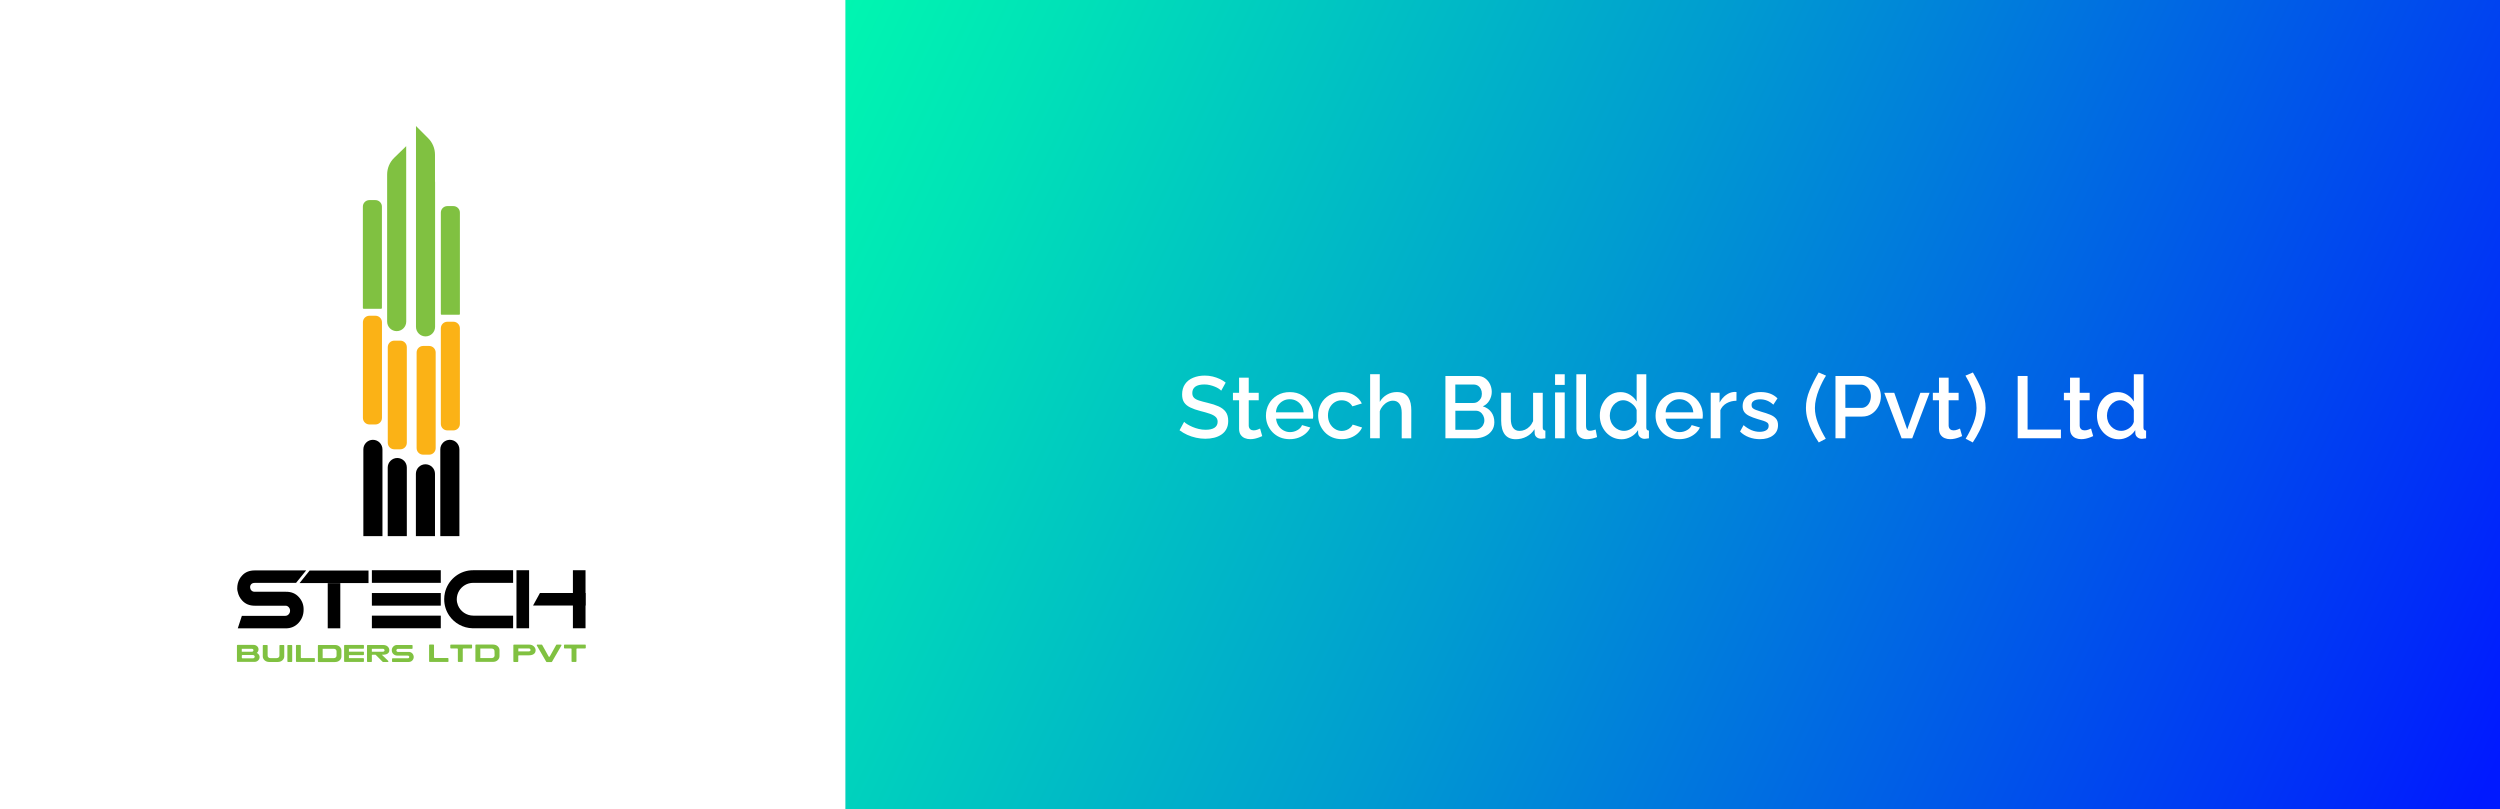
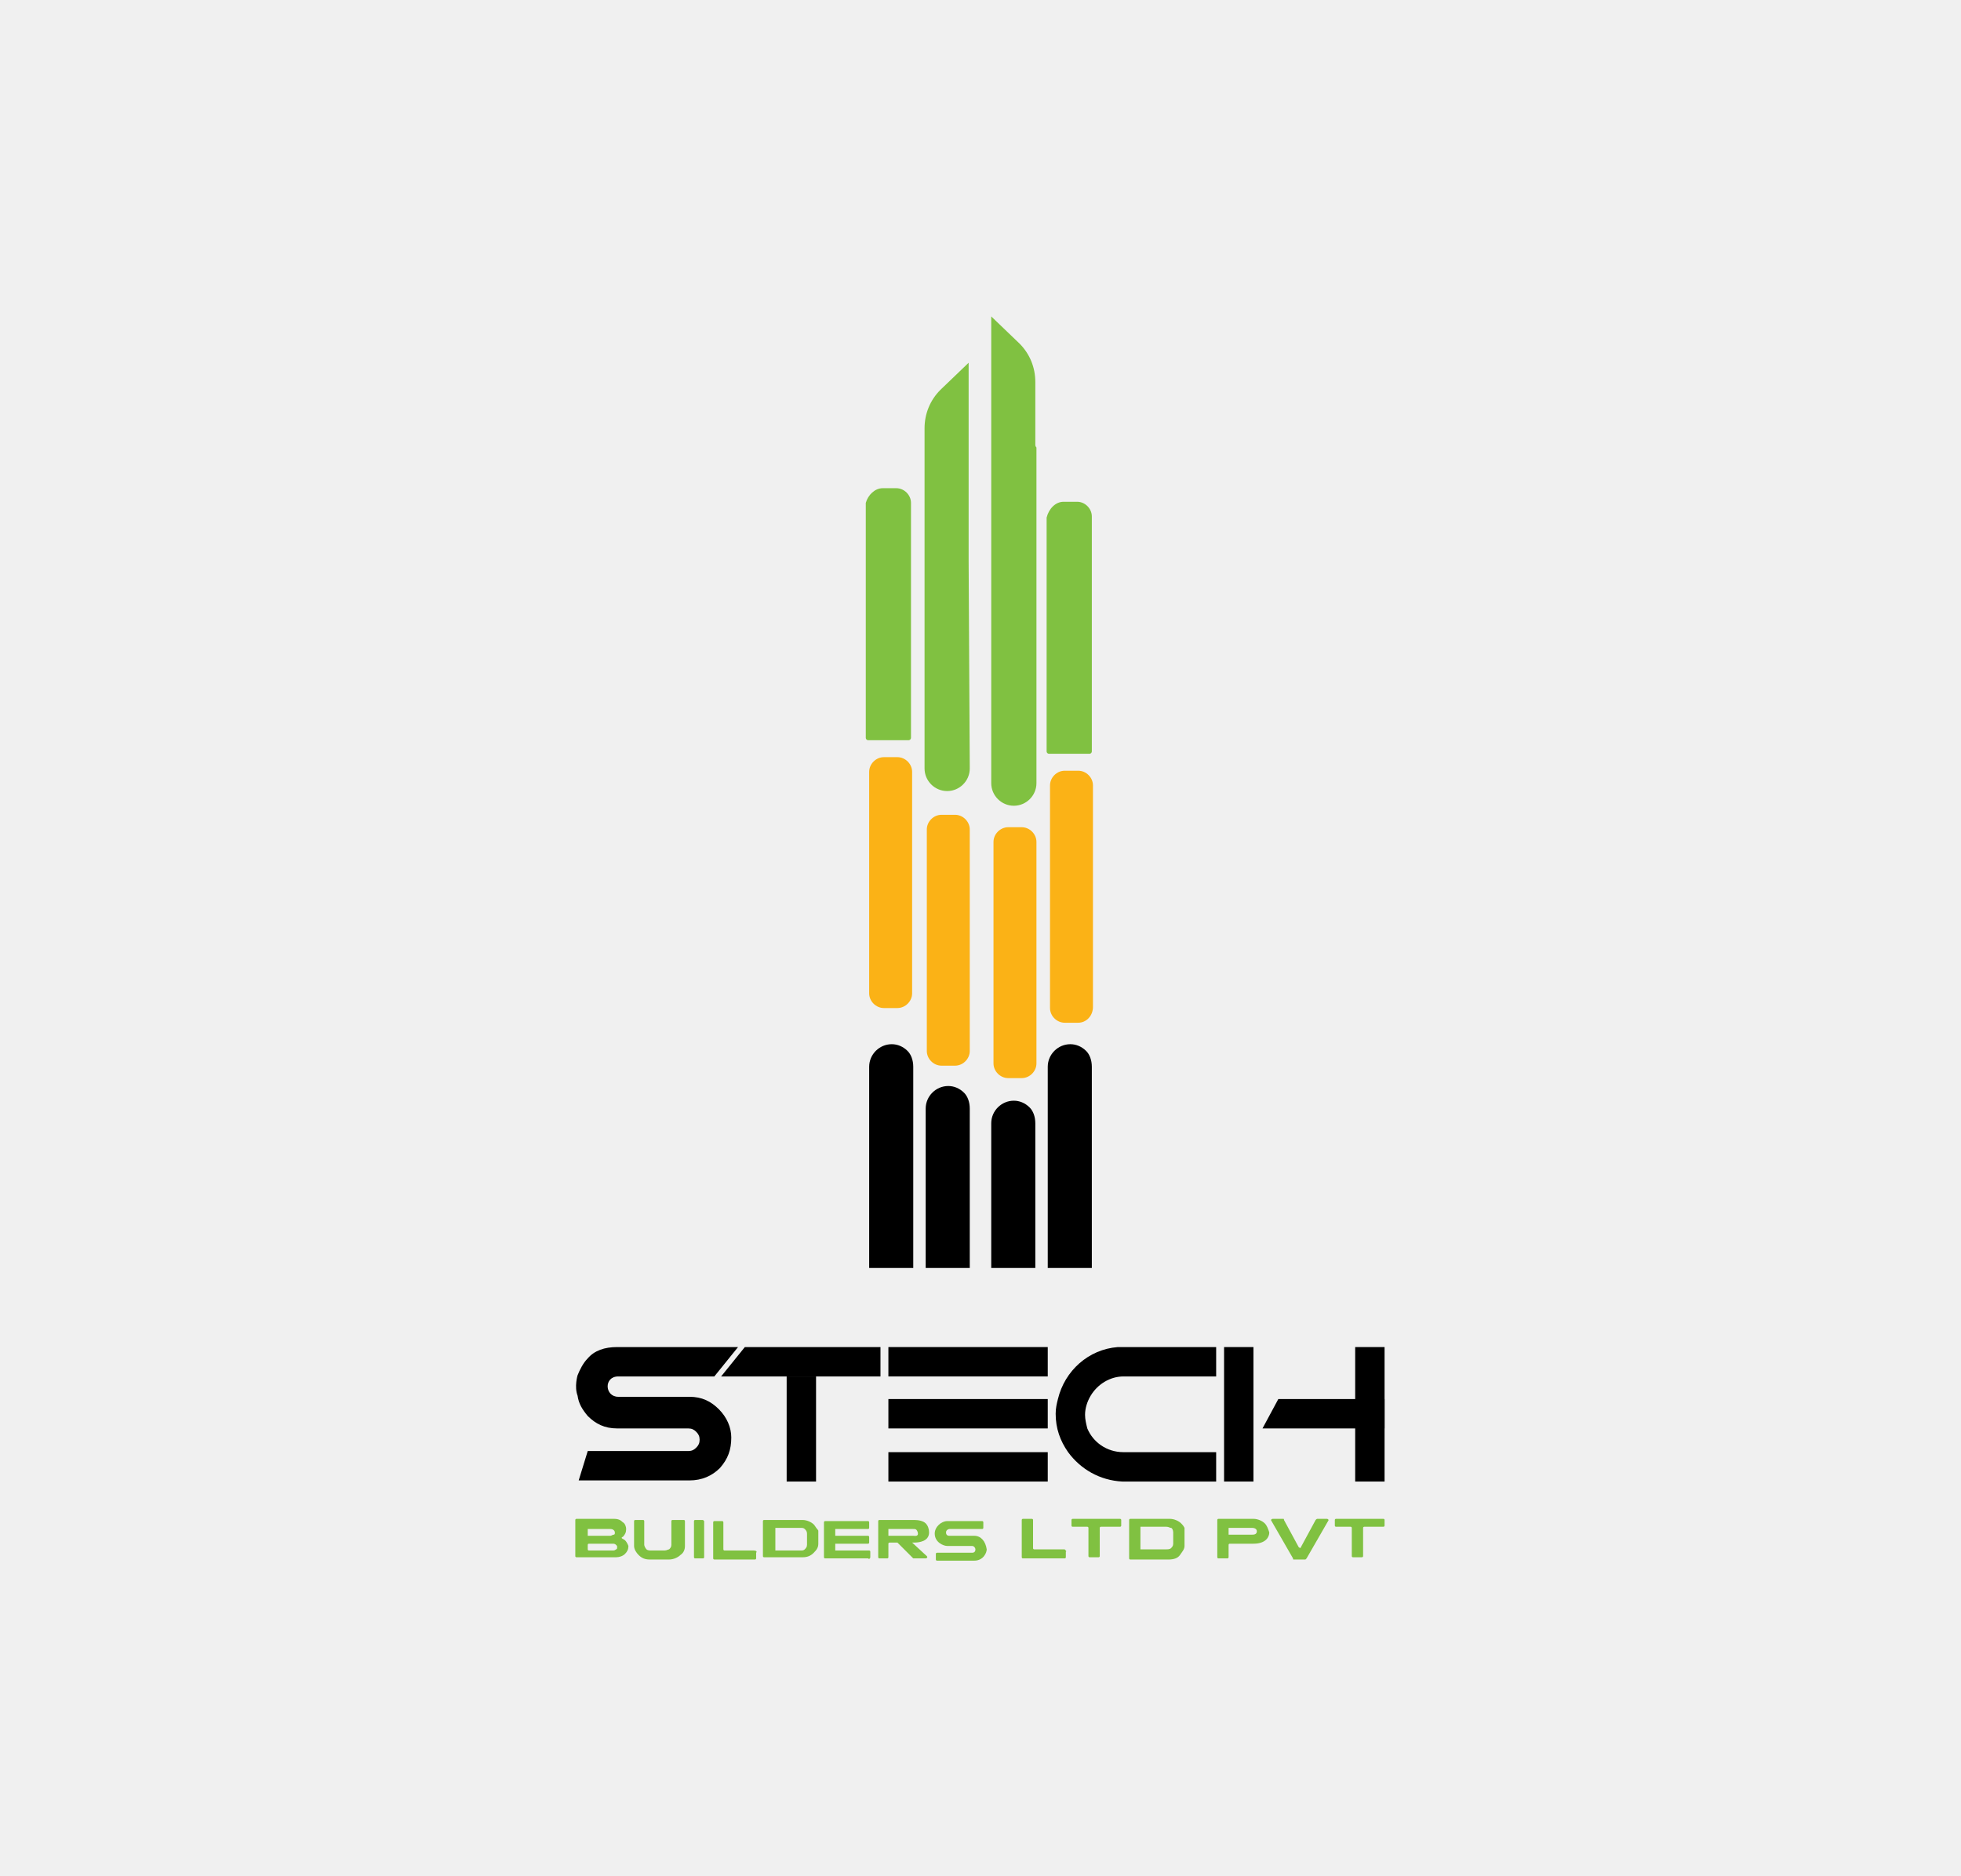
- <svg xmlns="http://www.w3.org/2000/svg" version="1.1" id="Layer_1" x="0px" y="0px" viewBox="0 0 513 166" style="enable-background:new 0 0 513 166;" xml:space="preserve">
+ <svg xmlns="http://www.w3.org/2000/svg" version="1.1" id="Layer_1" x="0px" y="0px" viewBox="0 0 173.5 166" style="enable-background:new 0 0 173.5 166;" xml:space="preserve">
  <style type="text/css">
- 	.st0{fill:#FFFFFF;}
- 	.st1{fill:url(#SVGID_1_);}
- 	.st2{fill-rule:evenodd;clip-rule:evenodd;fill:#FBB216;}
- 	.st3{fill-rule:evenodd;clip-rule:evenodd;}
- 	.st4{fill-rule:evenodd;clip-rule:evenodd;fill:#80C141;}
- 	.st5{fill:#80C141;}
+ 	.st0{fill-rule:evenodd;clip-rule:evenodd;fill:#FBB216;}
+ 	.st1{fill-rule:evenodd;clip-rule:evenodd;}
+ 	.st2{fill-rule:evenodd;clip-rule:evenodd;fill:#80C141;}
+ 	.st3{fill:#80C141;}
</style>
  <g>
-     <rect x="-0.13" y="-0.44" class="st0" width="173.61" height="166.89" />
-     <linearGradient id="SVGID_1_" gradientUnits="userSpaceOnUse" x1="155.578" y1="172.887" x2="510.369" y2="6.787" gradientTransform="matrix(1 0 0 -1 0 168)">
-       <stop offset="0" style="stop-color:#00FFAD" />
-       <stop offset="0.147" style="stop-color:#00E3B7" />
-       <stop offset="0.463" style="stop-color:#009DD0" />
-       <stop offset="0.922" style="stop-color:#002DF8" />
-       <stop offset="1" style="stop-color:#0019FF" />
-     </linearGradient>
-     <rect x="173.48" y="-0.44" class="st1" width="339.65" height="166.89" />
    <g>
-       <g>
-         <path class="st0" d="M250.59,80.17c-0.11-0.13-0.28-0.27-0.51-0.42c-0.23-0.15-0.5-0.29-0.81-0.41     c-0.31-0.13-0.64-0.23-1.01-0.32s-0.74-0.13-1.12-0.13c-0.84,0-1.46,0.16-1.87,0.46c-0.41,0.31-0.61,0.74-0.61,1.29     c0,0.41,0.11,0.73,0.34,0.97c0.23,0.24,0.58,0.43,1.05,0.58s1.06,0.31,1.75,0.47c0.88,0.2,1.63,0.45,2.26,0.73     c0.63,0.29,1.12,0.66,1.46,1.13s0.51,1.09,0.51,1.86c0,0.63-0.12,1.18-0.37,1.65c-0.25,0.47-0.58,0.84-1.02,1.14     c-0.43,0.29-0.93,0.51-1.49,0.65s-1.17,0.21-1.82,0.21c-0.64,0-1.27-0.07-1.9-0.21s-1.23-0.33-1.8-0.59s-1.1-0.57-1.59-0.94     l0.94-1.73c0.14,0.16,0.37,0.33,0.67,0.51c0.3,0.19,0.65,0.36,1.04,0.53s0.82,0.31,1.28,0.42s0.93,0.17,1.41,0.17     c0.8,0,1.42-0.14,1.84-0.42s0.64-0.69,0.64-1.22c0-0.42-0.14-0.76-0.42-1.01c-0.28-0.26-0.68-0.47-1.21-0.65     c-0.52-0.18-1.15-0.36-1.88-0.54c-0.84-0.21-1.54-0.46-2.11-0.74c-0.56-0.27-0.98-0.62-1.26-1.04s-0.41-0.96-0.41-1.63     c0-0.84,0.2-1.54,0.6-2.12c0.4-0.58,0.96-1.02,1.67-1.31s1.49-0.44,2.36-0.44c0.58,0,1.12,0.06,1.65,0.19     c0.52,0.13,1.01,0.3,1.46,0.51s0.85,0.46,1.2,0.74L250.59,80.17z" />
-         <path class="st0" d="M259.01,89.49c-0.16,0.07-0.37,0.16-0.63,0.26c-0.26,0.1-0.55,0.19-0.86,0.26s-0.64,0.11-0.97,0.11     c-0.41,0-0.79-0.08-1.13-0.22c-0.35-0.15-0.63-0.38-0.84-0.69s-0.32-0.71-0.32-1.2v-5.88H253V80.6h1.26v-3.1h1.98v3.1h2.05v1.53     h-2.05v5.23c0.02,0.32,0.13,0.56,0.31,0.72c0.19,0.16,0.42,0.23,0.69,0.23c0.28,0,0.54-0.05,0.8-0.15     c0.26-0.1,0.43-0.18,0.53-0.22L259.01,89.49z" />
-         <path class="st0" d="M264.65,90.12c-0.74,0-1.41-0.13-2-0.38s-1.1-0.61-1.53-1.05c-0.43-0.45-0.76-0.96-1-1.54     c-0.23-0.58-0.35-1.19-0.35-1.83c0-0.89,0.2-1.7,0.61-2.44s0.98-1.32,1.72-1.76s1.59-0.66,2.55-0.66c1,0,1.85,0.22,2.56,0.67     s1.27,1.03,1.67,1.76c0.4,0.72,0.59,1.5,0.59,2.33c0,0.14-0.01,0.28-0.02,0.4s-0.02,0.22-0.04,0.29h-7.56     c0.06,0.56,0.22,1.04,0.49,1.45c0.26,0.41,0.61,0.73,1.03,0.96c0.42,0.23,0.86,0.35,1.33,0.35c0.54,0,1.05-0.13,1.52-0.4     c0.47-0.26,0.79-0.61,0.96-1.04l1.69,0.49c-0.2,0.46-0.52,0.87-0.94,1.23c-0.42,0.37-0.91,0.65-1.47,0.86     C265.92,90.01,265.31,90.12,264.65,90.12z M261.82,84.61h5.69c-0.05-0.54-0.2-1.01-0.46-1.41c-0.26-0.4-0.6-0.71-1.02-0.94     s-0.88-0.34-1.37-0.34c-0.5,0-0.96,0.11-1.38,0.34s-0.75,0.54-1.02,0.94C262.01,83.6,261.86,84.07,261.82,84.61z" />
-         <path class="st0" d="M275.36,90.12c-0.73,0-1.4-0.13-1.99-0.38s-1.11-0.61-1.54-1.07s-0.76-0.98-1-1.56     c-0.23-0.58-0.35-1.19-0.35-1.84c0-0.88,0.2-1.68,0.59-2.42c0.4-0.73,0.96-1.31,1.7-1.75c0.74-0.43,1.6-0.65,2.58-0.65     c0.96,0,1.8,0.21,2.51,0.64s1.25,0.99,1.59,1.7l-1.94,0.59c-0.22-0.38-0.52-0.69-0.9-0.91s-0.82-0.33-1.3-0.33     c-0.53,0-1,0.13-1.43,0.4s-0.76,0.63-1.01,1.1s-0.37,1.01-0.37,1.62c0,0.6,0.13,1.14,0.38,1.62c0.25,0.47,0.59,0.85,1.03,1.13     c0.43,0.28,0.91,0.42,1.42,0.42c0.32,0,0.64-0.06,0.94-0.17s0.57-0.27,0.8-0.48c0.23-0.2,0.4-0.42,0.5-0.65l1.93,0.59     c-0.2,0.46-0.5,0.86-0.9,1.22s-0.87,0.65-1.42,0.86C276.62,90.01,276.02,90.12,275.36,90.12z" />
-         <path class="st0" d="M289.59,89.94h-1.96v-5.21c0-0.84-0.16-1.47-0.48-1.89c-0.32-0.42-0.76-0.62-1.32-0.62     c-0.36,0-0.72,0.09-1.09,0.28c-0.37,0.19-0.69,0.45-0.97,0.77c-0.28,0.33-0.5,0.7-0.64,1.12v5.54h-1.98V76.79h1.98v5.67     c0.36-0.63,0.85-1.12,1.48-1.48c0.62-0.36,1.3-0.53,2.02-0.53c0.6,0,1.09,0.1,1.47,0.3s0.68,0.48,0.9,0.83     c0.22,0.35,0.38,0.75,0.47,1.2c0.09,0.45,0.13,0.94,0.13,1.46L289.59,89.94L289.59,89.94z" />
-         <path class="st0" d="M306.64,86.64c0,0.68-0.18,1.27-0.54,1.76s-0.83,0.87-1.42,1.13c-0.59,0.26-1.25,0.4-1.98,0.4h-6.1V77.15     h6.59c0.6,0,1.12,0.16,1.56,0.48s0.77,0.73,1.01,1.22c0.23,0.5,0.35,1.02,0.35,1.56c0,0.61-0.16,1.19-0.48,1.75     s-0.77,0.96-1.36,1.22c0.73,0.22,1.31,0.61,1.74,1.19C306.43,85.14,306.64,85.83,306.64,86.64z M298.63,78.89v3.8h3.69     c0.34,0,0.64-0.08,0.9-0.25s0.47-0.39,0.63-0.67c0.16-0.28,0.23-0.6,0.23-0.96c0-0.37-0.07-0.7-0.21-0.98     c-0.14-0.28-0.33-0.51-0.58-0.67s-0.54-0.25-0.86-0.25h-3.8V78.89z M304.59,86.26c0-0.36-0.08-0.69-0.23-0.99     c-0.16-0.3-0.36-0.54-0.62-0.72s-0.56-0.27-0.91-0.27h-4.19v3.92h4.07c0.36,0,0.68-0.09,0.96-0.28s0.51-0.42,0.67-0.71     S304.59,86.62,304.59,86.26z" />
-         <path class="st0" d="M308.04,86.31v-5.72h1.98v5.32c0,0.83,0.15,1.46,0.46,1.88s0.75,0.63,1.34,0.63c0.37,0,0.74-0.08,1.09-0.23     c0.35-0.15,0.68-0.38,0.97-0.68s0.53-0.67,0.71-1.09V80.6h1.98v7.12c0,0.21,0.04,0.37,0.13,0.47s0.22,0.16,0.41,0.17v1.58     c-0.2,0.04-0.38,0.06-0.51,0.06c-0.14,0.01-0.25,0.01-0.35,0.03c-0.37-0.01-0.68-0.11-0.92-0.3s-0.38-0.44-0.41-0.75l-0.04-0.91     c-0.41,0.66-0.95,1.16-1.63,1.52c-0.68,0.36-1.42,0.54-2.22,0.54c-0.98,0-1.73-0.32-2.23-0.96     C308.3,88.51,308.04,87.57,308.04,86.31z" />
-         <path class="st0" d="M319.1,78.98V76.8h1.98v2.18H319.1z M319.1,89.94v-9.41h1.98v9.41H319.1z" />
-         <path class="st0" d="M323.47,76.8h1.98v10.47c0,0.47,0.07,0.77,0.22,0.91c0.14,0.14,0.32,0.21,0.54,0.21     c0.23,0,0.45-0.03,0.67-0.09s0.41-0.11,0.55-0.16l0.29,1.55c-0.29,0.12-0.63,0.22-1.03,0.31c-0.4,0.08-0.75,0.13-1.06,0.13     c-0.68,0-1.21-0.19-1.59-0.57s-0.57-0.91-0.57-1.58L323.47,76.8L323.47,76.8z" />
-         <path class="st0" d="M328.28,85.29c0-0.89,0.18-1.7,0.55-2.43s0.87-1.31,1.5-1.75c0.64-0.43,1.37-0.65,2.2-0.65     c0.73,0,1.39,0.19,1.97,0.56c0.58,0.37,1.03,0.83,1.34,1.37V76.8h1.98v10.91c0,0.22,0.04,0.38,0.13,0.48     c0.08,0.1,0.22,0.16,0.41,0.17v1.58c-0.36,0.06-0.65,0.1-0.86,0.11c-0.37,0-0.68-0.11-0.94-0.33s-0.39-0.48-0.41-0.78l-0.02-0.68     c-0.37,0.59-0.86,1.05-1.47,1.38s-1.24,0.5-1.9,0.5c-0.65,0-1.25-0.13-1.79-0.38s-1.02-0.61-1.42-1.05     c-0.4-0.45-0.71-0.96-0.94-1.53C328.39,86.57,328.28,85.95,328.28,85.29z M335.84,86.57v-2.43c-0.13-0.38-0.35-0.72-0.64-1.01     s-0.62-0.54-0.99-0.72s-0.74-0.28-1.11-0.28c-0.41,0-0.78,0.09-1.12,0.27s-0.64,0.41-0.88,0.7s-0.44,0.63-0.57,1.01     s-0.2,0.78-0.2,1.2s0.07,0.81,0.22,1.19c0.14,0.38,0.35,0.71,0.62,1s0.58,0.51,0.94,0.67c0.35,0.16,0.74,0.24,1.16,0.24     c0.26,0,0.53-0.04,0.8-0.13c0.27-0.09,0.53-0.22,0.77-0.38c0.24-0.17,0.45-0.36,0.63-0.59     C335.64,87.08,335.76,86.83,335.84,86.57z" />
-         <path class="st0" d="M344.6,90.12c-0.74,0-1.41-0.13-2-0.38s-1.1-0.61-1.53-1.05c-0.43-0.45-0.76-0.96-1-1.54     c-0.23-0.58-0.35-1.19-0.35-1.83c0-0.89,0.2-1.7,0.61-2.44s0.98-1.32,1.72-1.76s1.59-0.66,2.55-0.66c1,0,1.85,0.22,2.56,0.67     s1.27,1.03,1.67,1.76c0.4,0.72,0.59,1.5,0.59,2.33c0,0.14-0.01,0.28-0.02,0.4s-0.02,0.22-0.04,0.29h-7.56     c0.06,0.56,0.22,1.04,0.49,1.45c0.26,0.41,0.61,0.73,1.03,0.96c0.42,0.23,0.86,0.35,1.33,0.35c0.54,0,1.05-0.13,1.52-0.4     c0.47-0.26,0.79-0.61,0.96-1.04l1.69,0.49c-0.2,0.46-0.52,0.87-0.94,1.23c-0.42,0.37-0.91,0.65-1.47,0.86     C345.87,90.01,345.26,90.12,344.6,90.12z M341.78,84.61h5.69c-0.05-0.54-0.2-1.01-0.46-1.41c-0.26-0.4-0.6-0.71-1.02-0.94     s-0.88-0.34-1.37-0.34c-0.5,0-0.96,0.11-1.38,0.34s-0.75,0.54-1.02,0.94C341.96,83.6,341.81,84.07,341.78,84.61z" />
-         <path class="st0" d="M356.32,82.23c-0.76,0.01-1.43,0.19-2.03,0.52c-0.59,0.34-1.02,0.81-1.27,1.42v5.76h-1.98v-9.34h1.82v2.02     c0.34-0.64,0.77-1.15,1.3-1.54c0.53-0.39,1.08-0.6,1.66-0.64c0.13,0,0.24,0,0.32,0s0.14,0.01,0.19,0.02L356.32,82.23     L356.32,82.23z" />
-         <path class="st0" d="M361.13,90.12c-0.79,0-1.54-0.13-2.25-0.4s-1.31-0.65-1.82-1.17l0.72-1.31c0.55,0.47,1.1,0.81,1.65,1.04     c0.55,0.22,1.09,0.33,1.63,0.33c0.56,0,1.02-0.1,1.36-0.31c0.34-0.21,0.51-0.51,0.51-0.91c0-0.3-0.09-0.52-0.28-0.66     c-0.19-0.14-0.45-0.27-0.79-0.38c-0.34-0.11-0.75-0.23-1.21-0.36c-0.66-0.2-1.22-0.41-1.68-0.63c-0.46-0.22-0.81-0.49-1.04-0.81     s-0.34-0.73-0.34-1.23c0-0.59,0.16-1.11,0.47-1.53c0.31-0.43,0.75-0.76,1.3-0.99c0.56-0.23,1.2-0.35,1.94-0.35     c0.68,0,1.32,0.1,1.9,0.31s1.1,0.54,1.54,0.98l-0.85,1.3c-0.41-0.37-0.83-0.65-1.28-0.83c-0.44-0.18-0.92-0.27-1.42-0.27     c-0.28,0-0.55,0.03-0.82,0.1c-0.27,0.06-0.5,0.18-0.68,0.36c-0.18,0.17-0.27,0.41-0.27,0.72c0,0.26,0.07,0.47,0.22,0.61     s0.37,0.28,0.66,0.38c0.29,0.11,0.64,0.23,1.06,0.36c0.73,0.2,1.36,0.41,1.87,0.62c0.52,0.21,0.92,0.48,1.2,0.81     s0.42,0.77,0.42,1.34c0,0.89-0.34,1.59-1.02,2.1C363.16,89.86,362.25,90.12,361.13,90.12z" />
-         <path class="st0" d="M370.58,83.69c0-1.21,0.25-2.41,0.76-3.61s1.12-2.41,1.85-3.65l1.51,0.65c-0.22,0.32-0.45,0.74-0.71,1.24     s-0.51,1.06-0.76,1.67s-0.44,1.24-0.59,1.88s-0.22,1.26-0.22,1.86c0,0.97,0.2,1.99,0.61,3.05s0.95,2.14,1.62,3.25l-1.44,0.76     c-0.52-0.76-0.97-1.53-1.36-2.32s-0.7-1.59-0.93-2.39S370.58,84.49,370.58,83.69z" />
-         <path class="st0" d="M376.64,89.94V77.15H382c0.58,0,1.1,0.12,1.58,0.36c0.48,0.24,0.9,0.56,1.26,0.95     c0.36,0.4,0.64,0.84,0.83,1.34s0.29,1,0.29,1.5c0,0.71-0.16,1.38-0.48,2.02s-0.76,1.16-1.34,1.56s-1.25,0.6-2.03,0.6h-3.44v4.45     H376.64z M378.67,83.7h3.31c0.37,0,0.7-0.11,0.99-0.32s0.52-0.5,0.68-0.86c0.17-0.37,0.25-0.78,0.25-1.23     c0-0.47-0.1-0.88-0.29-1.23s-0.44-0.63-0.75-0.83s-0.63-0.3-0.98-0.3h-3.22L378.67,83.7L378.67,83.7z" />
-         <path class="st0" d="M390.21,89.94l-3.56-9.34h2.05l2.66,7.52l2.7-7.52h1.89l-3.56,9.34H390.21z" />
-         <path class="st0" d="M402.63,89.49c-0.16,0.07-0.37,0.16-0.63,0.26c-0.26,0.1-0.55,0.19-0.86,0.26     c-0.31,0.07-0.64,0.11-0.97,0.11c-0.41,0-0.79-0.08-1.13-0.22c-0.35-0.15-0.63-0.38-0.84-0.69s-0.32-0.71-0.32-1.2v-5.88h-1.26     V80.6h1.26v-3.1h1.98v3.1h2.05v1.53h-2.05v5.23c0.02,0.32,0.13,0.56,0.31,0.72c0.19,0.16,0.42,0.23,0.69,0.23     c0.28,0,0.54-0.05,0.8-0.15c0.26-0.1,0.43-0.18,0.53-0.22L402.63,89.49z" />
-         <path class="st0" d="M407.44,83.69c0,0.79-0.11,1.59-0.34,2.39s-0.54,1.6-0.94,2.39c-0.4,0.79-0.85,1.57-1.35,2.32l-1.46-0.76     c0.67-1.1,1.21-2.19,1.62-3.25s0.61-2.08,0.61-3.05c0-0.6-0.08-1.22-0.23-1.86s-0.35-1.27-0.59-1.88     c-0.25-0.61-0.5-1.17-0.76-1.67s-0.49-0.92-0.69-1.24l1.53-0.65c0.72,1.24,1.33,2.45,1.84,3.65S407.44,82.48,407.44,83.69z" />
-         <path class="st0" d="M414.03,89.94V77.15h2.03v11h6.84v1.78H414.03z" />
-         <path class="st0" d="M429.52,89.49c-0.16,0.07-0.37,0.16-0.63,0.26c-0.26,0.1-0.55,0.19-0.86,0.26     c-0.31,0.07-0.64,0.11-0.97,0.11c-0.41,0-0.79-0.08-1.13-0.22c-0.35-0.15-0.63-0.38-0.84-0.69s-0.32-0.71-0.32-1.2v-5.88h-1.26     V80.6h1.26v-3.1h1.98v3.1h2.05v1.53h-2.05v5.23c0.02,0.32,0.13,0.56,0.31,0.72c0.19,0.16,0.42,0.23,0.69,0.23     c0.28,0,0.54-0.05,0.8-0.15c0.26-0.1,0.43-0.18,0.53-0.22L429.52,89.49z" />
-         <path class="st0" d="M430.3,85.29c0-0.89,0.18-1.7,0.55-2.43s0.87-1.31,1.5-1.75c0.64-0.43,1.37-0.65,2.2-0.65     c0.73,0,1.39,0.19,1.97,0.56s1.03,0.83,1.34,1.37V76.8h1.98v10.91c0,0.22,0.04,0.38,0.13,0.48c0.08,0.1,0.22,0.16,0.41,0.17v1.58     c-0.36,0.06-0.65,0.1-0.86,0.11c-0.37,0-0.68-0.11-0.94-0.33s-0.39-0.48-0.41-0.78l-0.02-0.68c-0.37,0.59-0.86,1.05-1.47,1.38     s-1.24,0.5-1.9,0.5c-0.65,0-1.25-0.13-1.79-0.38s-1.02-0.61-1.42-1.05c-0.4-0.45-0.71-0.96-0.94-1.53     C430.41,86.57,430.3,85.95,430.3,85.29z M437.86,86.57v-2.43c-0.13-0.38-0.35-0.72-0.64-1.01s-0.62-0.54-0.99-0.72     s-0.74-0.28-1.11-0.28c-0.41,0-0.78,0.09-1.12,0.27s-0.64,0.41-0.88,0.7s-0.44,0.63-0.57,1.01s-0.2,0.78-0.2,1.2     s0.07,0.81,0.22,1.19c0.14,0.38,0.35,0.71,0.62,1s0.58,0.51,0.94,0.67c0.35,0.16,0.74,0.24,1.16,0.24c0.26,0,0.53-0.04,0.8-0.13     s0.53-0.22,0.77-0.38c0.24-0.17,0.45-0.36,0.63-0.59C437.66,87.08,437.79,86.83,437.86,86.57z" />
-       </g>
+       <path class="st0" d="M95.4,90.5h-1.2c-0.7,0-1.3-0.6-1.3-1.3V69.5c0-0.7,0.6-1.3,1.3-1.3h1.2c0.7,0,1.3,0.6,1.3,1.3v19.6    C96.7,89.9,96.1,90.5,95.4,90.5z" />
+       <path class="st0" d="M90.4,95.4h-1.2c-0.7,0-1.3-0.6-1.3-1.3V74.5c0-0.7,0.6-1.3,1.3-1.3h1.2c0.7,0,1.3,0.6,1.3,1.3v19.6    C91.7,94.8,91.1,95.4,90.4,95.4z" />
+       <path class="st1" d="M96.6,94.4v17.8h-3.9V94.4c0-1.1,0.9-2,2-2c0.5,0,1,0.2,1.4,0.6C96.4,93.3,96.6,93.8,96.6,94.4z" />
+       <path class="st1" d="M91.6,99.4v12.8h-3.9V99.4c0-1.1,0.9-2,2-2c0.5,0,1,0.2,1.4,0.6C91.4,98.3,91.6,98.8,91.6,99.4z" />
+       <path class="st0" d="M79.4,89.2h-1.2c-0.7,0-1.3-0.6-1.3-1.3V68.3c0-0.7,0.6-1.3,1.3-1.3h1.2c0.7,0,1.3,0.6,1.3,1.3v19.6    C80.7,88.6,80.1,89.2,79.4,89.2z" />
+       <path class="st0" d="M84.5,94.3h-1.2c-0.7,0-1.3-0.6-1.3-1.3V73.4c0-0.7,0.6-1.3,1.3-1.3h1.2c0.7,0,1.3,0.6,1.3,1.3V93    C85.8,93.7,85.2,94.3,84.5,94.3z" />
+       <path class="st2" d="M78.1,43.2h1.2c0.7,0,1.3,0.6,1.3,1.3v20.8c0,0.1-0.1,0.2-0.2,0.2h-3.6c-0.1,0-0.2-0.1-0.2-0.2V44.5    C76.8,43.8,77.4,43.2,78.1,43.2z" />
+       <path class="st2" d="M94.1,44.4h1.2c0.7,0,1.3,0.6,1.3,1.3v20.8c0,0.1-0.1,0.2-0.2,0.2h-3.6c-0.1,0-0.2-0.1-0.2-0.2V45.8    C92.8,45,93.4,44.4,94.1,44.4z" />
+       <path class="st1" d="M85.8,98.1v14.1h-3.9V98.1c0-1.1,0.9-2,2-2c0.5,0,1,0.2,1.4,0.6C85.6,97,85.8,97.5,85.8,98.1z" />
+       <path class="st1" d="M80.8,94.4v17.8h-3.9V94.4c0-1.1,0.9-2,2-2c0.5,0,1,0.2,1.4,0.6C80.6,93.3,80.8,93.8,80.8,94.4z" />
+       <path class="st2" d="M91.6,39.3v-5.5c0-1.3-0.5-2.5-1.4-3.4L87.7,28v11.6v4.3v1.1v5.9c0,0,0,0,0,0v18.4c0,1.1,0.9,2,2,2s2-0.9,2-2    V50.9l0,0v-6v-1.1v-4.2C91.6,39.5,91.6,39.4,91.6,39.3z" />
+       <path class="st2" d="M85.7,49.7v-5.9v-4.2v-7.5l-2.5,2.4c-0.9,0.9-1.4,2.1-1.4,3.4v1.6v4.3v7l0,0v17.2c0,1.1,0.9,2,2,2s2-0.9,2-2    L85.7,49.7L85.7,49.7z" />
    </g>
    <g>
      <g>
-         <path class="st2" d="M93.03,88.32H91.8c-0.74,0-1.34-0.6-1.34-1.34V67.36c0-0.74,0.6-1.34,1.34-1.34h1.23     c0.74,0,1.34,0.6,1.34,1.34v19.62C94.37,87.73,93.77,88.32,93.03,88.32z" />
-         <path class="st2" d="M88.06,93.3h-1.23c-0.74,0-1.34-0.6-1.34-1.34V72.33c0-0.74,0.6-1.34,1.34-1.34h1.23     c0.74,0,1.34,0.6,1.34,1.34v19.62C89.4,92.7,88.8,93.3,88.06,93.3z" />
-         <path class="st3" d="M94.27,92.21v17.8h-3.92v-17.8c0-1.08,0.88-1.96,1.96-1.96c0.54,0,1.03,0.22,1.38,0.57     C94.05,91.19,94.27,91.68,94.27,92.21z" />
-         <path class="st3" d="M89.26,97.23v12.79h-3.92V97.23c0-1.08,0.88-1.96,1.96-1.96c0.54,0,1.03,0.22,1.38,0.57     C89.05,96.2,89.26,96.69,89.26,97.23z" />
-         <path class="st2" d="M77.04,87.1h-1.23c-0.74,0-1.34-0.6-1.34-1.34V66.13c0-0.74,0.6-1.34,1.34-1.34h1.23     c0.74,0,1.34,0.6,1.34,1.34v19.62C78.38,86.5,77.78,87.1,77.04,87.1z" />
-         <path class="st2" d="M82.14,92.2h-1.23c-0.74,0-1.34-0.6-1.34-1.34V71.24c0-0.74,0.6-1.34,1.34-1.34h1.23     c0.74,0,1.34,0.6,1.34,1.34v19.62C83.48,91.6,82.88,92.2,82.14,92.2z" />
-         <path class="st4" d="M75.8,41.06h1.23c0.74,0,1.34,0.6,1.34,1.34v20.81c0,0.08-0.07,0.15-0.15,0.15h-3.61     c-0.08,0-0.15-0.07-0.15-0.15V42.4C74.46,41.65,75.06,41.06,75.8,41.06z" />
-         <path class="st4" d="M91.8,42.29h1.23c0.74,0,1.34,0.6,1.34,1.34v20.81c0,0.08-0.07,0.15-0.15,0.15h-3.61     c-0.08,0-0.15-0.07-0.15-0.15V43.63C90.46,42.89,91.06,42.29,91.8,42.29z" />
-         <path class="st3" d="M83.48,95.94v14.08h-3.92V95.94c0-1.08,0.88-1.96,1.96-1.96c0.54,0,1.03,0.22,1.39,0.57     C83.26,94.9,83.48,95.39,83.48,95.94z" />
-         <path class="st3" d="M78.48,92.21v17.8h-3.92v-17.8c0-1.08,0.88-1.96,1.96-1.96c0.54,0,1.03,0.22,1.38,0.57     C78.26,91.19,78.48,91.68,78.48,92.21z" />
-         <path class="st4" d="M89.26,37.19v-5.45c0-1.27-0.5-2.49-1.4-3.38l-2.5-2.5v11.57v4.26v1.1v5.88c0,0,0,0,0,0.01v18.39     c0,1.08,0.88,1.96,1.96,1.96s1.96-0.88,1.96-1.96V48.73l0,0v-6v-1.1v-4.2C89.28,37.35,89.27,37.26,89.26,37.19z" />
-         <path class="st4" d="M83.35,47.57v-5.93v-4.2v-7.45l-2.46,2.39c-0.93,0.9-1.45,2.14-1.45,3.44v1.63v4.26v7.04l0,0v17.24     c0,1.08,0.88,1.96,1.96,1.96s1.96-0.88,1.96-1.96L83.35,47.57L83.35,47.57z" />
+         <g>
+           <path class="st3" d="M99.1,134.4h-4.2c-0.1,0-0.1,0.1-0.1,0.1v0.5c0,0.1,0.1,0.1,0.1,0.1h1.3c0.1,0,0.1,0.1,0.1,0.1v2.5      c0,0.1,0.1,0.1,0.1,0.1h0.8c0.1,0,0.1-0.1,0.1-0.1v-2.5c0-0.1,0.1-0.1,0.1-0.1h1.7c0.1,0,0.1-0.1,0.1-0.1v-0.5      C99.2,134.5,99.2,134.4,99.1,134.4z" />
+           <path class="st3" d="M122.4,134.4h-4.2c-0.1,0-0.1,0.1-0.1,0.1v0.5c0,0.1,0.1,0.1,0.1,0.1h1.3c0.1,0,0.1,0.1,0.1,0.1v2.5      c0,0.1,0.1,0.1,0.1,0.1h0.8c0.1,0,0.1-0.1,0.1-0.1v-2.5c0-0.1,0.1-0.1,0.1-0.1h1.7c0.1,0,0.1-0.1,0.1-0.1v-0.5      C122.5,134.5,122.5,134.4,122.4,134.4z" />
+           <path class="st3" d="M116.6,134.4h0.8c0.1,0,0.2,0.1,0.1,0.2l-1.9,3.3c0,0-0.1,0.1-0.1,0.1h-1c-0.1,0-0.1,0-0.1-0.1l-1.9-3.3      c-0.1-0.1,0-0.2,0.1-0.2h0.9c0.1,0,0.1,0,0.1,0.1l1.3,2.4c0.1,0.1,0.2,0.1,0.2,0l1.3-2.4C116.5,134.4,116.5,134.4,116.6,134.4z" />
+           <path class="st3" d="M111.9,134.8c-0.2-0.2-0.6-0.4-1-0.4h-3.1c-0.1,0-0.1,0.1-0.1,0.1v3.3c0,0.1,0.1,0.1,0.1,0.1h0.8      c0.1,0,0.1-0.1,0.1-0.1v-1.1c0-0.1,0.1-0.1,0.1-0.1h2.1c1.1,0,1.4-0.6,1.4-1C112.2,135.3,112.1,135,111.9,134.8z M110.8,135.8      h-2.1v-0.6h2.1c0.2,0,0.4,0.1,0.4,0.3C111.2,135.8,110.9,135.8,110.8,135.8z" />
+           <path class="st3" d="M94.3,137.3l0,0.5c0,0.1-0.1,0.1-0.1,0.1h-3.7c-0.1,0-0.1-0.1-0.1-0.1v-3.3c0-0.1,0.1-0.1,0.1-0.1h0.8      c0.1,0,0.1,0.1,0.1,0.1v2.5c0,0.1,0.1,0.1,0.1,0.1h2.7C94.3,137.2,94.4,137.3,94.3,137.3z" />
+           <path class="st3" d="M104.8,135.2c-0.1-0.2-0.2-0.3-0.3-0.4c-0.2-0.2-0.6-0.4-1-0.4H100c-0.1,0-0.1,0.1-0.1,0.1v0.7l0,0v1.5l0,0      v1.2c0,0.1,0.1,0.1,0.1,0.1h3.4c0.4,0,0.8-0.1,1-0.4s0.4-0.5,0.4-0.8v-1.2C104.8,135.4,104.8,135.3,104.8,135.2z M103.8,136.6      c0,0.2-0.1,0.3-0.2,0.4c-0.1,0.1-0.3,0.1-0.4,0.1h-2.3v-0.5l0,0v-0.1v-0.8l0,0v-0.6h2.3c0,0,0,0,0,0c0.2,0,0.3,0.1,0.4,0.1      s0.2,0.2,0.2,0.4L103.8,136.6z" />
+         </g>
+         <g>
+           <path class="st3" d="M60.5,134.5c0.1,0,0.1,0.1,0.1,0.1v2.2c0,0.3-0.1,0.6-0.4,0.8c-0.2,0.2-0.6,0.4-1,0.4h-1.7      c-0.4,0-0.7-0.1-1-0.4c-0.2-0.2-0.4-0.5-0.4-0.8v-2.2c0-0.1,0.1-0.1,0.1-0.1h0.7c0.1,0,0.1,0.1,0.1,0.1v2.1      c0,0.1,0.1,0.3,0.2,0.4c0.1,0.1,0.3,0.1,0.4,0.1h1.2c0.2,0,0.3-0.1,0.4-0.1c0.1-0.1,0.2-0.2,0.2-0.4v-2.1c0-0.1,0.1-0.1,0.1-0.1      H60.5z" />
+           <path class="st3" d="M86.2,135.9H84c-0.2,0-0.3-0.1-0.3-0.3c0-0.2,0.2-0.3,0.3-0.3h2.9c0.1,0,0.1-0.1,0.1-0.1v-0.5      c0-0.1-0.1-0.1-0.1-0.1h-3.1c-0.5,0-1.1,0.5-1.1,1.1c0,0.8,0.8,1.1,1.1,1.1H86c0.2,0,0.3,0.2,0.3,0.3c0,0.2-0.1,0.3-0.3,0.3      h-3.1c-0.1,0-0.1,0.1-0.1,0.1l0,0.5c0,0.1,0.1,0.1,0.1,0.1h3.3c0.8,0,1.1-0.7,1.1-1C87.2,136.4,86.8,135.9,86.2,135.9z" />
+           <path class="st3" d="M80.7,136.5h0.2c0.4,0,1.3-0.1,1.3-0.9c0-0.3-0.1-0.6-0.3-0.8c-0.2-0.2-0.6-0.3-1-0.3h-3.1      c-0.1,0-0.1,0.1-0.1,0.1v3.2c0,0.1,0.1,0.1,0.1,0.1h0.7c0.1,0,0.1-0.1,0.1-0.1l0-1.2c0-0.1,0.1-0.1,0.1-0.1h0.6c0,0,0.1,0,0.1,0      l1.4,1.4c0,0,0.1,0,0.1,0h1c0.1,0,0.2-0.1,0.1-0.2L80.7,136.5z M80.4,135.9h-1.8v-0.6h2.2c0.2,0,0.3,0,0.4,0.3      c0.1,0.4-0.3,0.3-0.4,0.3H80.4L80.4,135.9z" />
+           <path class="st3" d="M62.3,134.6v3.2c0,0.1-0.1,0.1-0.1,0.1h-0.7c-0.1,0-0.1-0.1-0.1-0.1v-3.2c0-0.1,0.1-0.1,0.1-0.1h0.7      C62.2,134.5,62.3,134.6,62.3,134.6z" />
+           <path class="st3" d="M66.9,137.4l0,0.5c0,0.1-0.1,0.1-0.1,0.1h-3.6c-0.1,0-0.1-0.1-0.1-0.1v-3.2c0-0.1,0.1-0.1,0.1-0.1h0.7      c0.1,0,0.1,0.1,0.1,0.1v2.4c0,0.1,0.1,0.1,0.1,0.1h2.6C66.9,137.2,67,137.3,66.9,137.4z" />
+           <path class="st3" d="M72.3,135.3c-0.1-0.1-0.2-0.3-0.3-0.4c-0.2-0.2-0.6-0.4-1-0.4h-3.4c-0.1,0-0.1,0.1-0.1,0.1v0.6l0,0v1.4l0,0      v1.1c0,0.1,0.1,0.1,0.1,0.1H71c0.4,0,0.7-0.1,1-0.4s0.4-0.5,0.4-0.8v-1.2C72.4,135.5,72.4,135.4,72.3,135.3z M71.4,136.7      c0,0.2-0.1,0.3-0.2,0.4c-0.1,0.1-0.2,0.1-0.4,0.1h-2.2v-0.5l0,0v-0.1v-0.8l0,0v-0.6h2.2c0,0,0,0,0,0c0.2,0,0.3,0,0.4,0.1      c0.1,0.1,0.2,0.2,0.2,0.4V136.7z" />
+           <path class="st3" d="M55.3,136.3c-0.1-0.1-0.2-0.1-0.3-0.2c0,0,0-0.1,0.1-0.1c0.2-0.2,0.3-0.4,0.3-0.7c0-0.2-0.1-0.5-0.3-0.6      c-0.2-0.2-0.4-0.3-0.8-0.3h-3.3c-0.1,0-0.1,0.1-0.1,0.1v0.6l0,0v0.8l0,0v1.8c0,0.1,0.1,0.1,0.1,0.1h3.5c0.3,0,0.6-0.1,0.8-0.3      c0.2-0.2,0.3-0.4,0.3-0.7C55.6,136.8,55.5,136.5,55.3,136.3z M54,135.3c0.3,0,0.4,0.2,0.4,0.3s0,0.2-0.1,0.2s-0.2,0.1-0.3,0.1      h-2v-0.6H54z M54.5,137.1c-0.1,0.1-0.2,0.1-0.3,0.1h-2.1c-0.1,0-0.1-0.1-0.1-0.1v-0.4c0-0.1,0.1-0.1,0.1-0.1h2.1      c0.1,0,0.2,0,0.3,0.1s0.1,0.1,0.1,0.2C54.6,137,54.6,137.1,54.5,137.1z" />
+           <path class="st3" d="M77,137.8v-0.5c0-0.1-0.1-0.1-0.1-0.1h-3v-0.6h2.9c0.1,0,0.1-0.1,0.1-0.1V136c0-0.1-0.1-0.1-0.1-0.1h-2.9      v-0.6h2.9c0.1,0,0.1-0.1,0.1-0.1v-0.5c0-0.1-0.1-0.1-0.1-0.1h-3.8c-0.1,0-0.1,0.1-0.1,0.1v0.6l0,0v0.6l0,0v0.1v0.1l0,0v1.7      c0,0.1,0.1,0.1,0.1,0.1h3.8C76.9,138,77,137.9,77,137.8z" />
+         </g>
      </g>
      <g>
+         <path d="M63.6,124.7c-0.7-0.7-1.5-1.1-2.6-1.1h-6c0,0,0,0,0,0h-0.3c-1.2,0-1.3-1.8,0-1.8h8.5l2.1-2.6H54.6c-1.1,0-2,0.3-2.6,1     c-0.4,0.4-0.7,1-0.9,1.5c0,0-0.3,1,0,1.8c0.1,0.7,0.4,1.2,0.9,1.8c0.7,0.7,1.5,1.1,2.6,1.1h6.3c0.3,0,0.5,0.1,0.7,0.3     c0.2,0.2,0.3,0.4,0.3,0.7c0,0.3-0.1,0.5-0.3,0.7c-0.2,0.2-0.4,0.3-0.7,0.3H52l-0.8,2.6h9.8c1.1,0,2-0.4,2.7-1.1     c0.7-0.8,1-1.6,1-2.7C64.7,126.3,64.3,125.4,63.6,124.7z" />
+         <path d="M107.6,119.2v2.6h-8.2c-1.2,0-2.3,0.7-2.9,1.7c-0.3,0.5-0.5,1.1-0.5,1.7c0,0.4,0.1,0.8,0.2,1.2l0,0     c0.5,1.2,1.7,2.1,3.2,2.1h8.2v2.6h-8.2c-0.1,0-0.1,0-0.1,0l0,0c-2-0.1-3.7-1.1-4.8-2.6c-0.7-1-1.1-2.1-1.1-3.4l0,0     c0-0.5,0.1-0.9,0.2-1.3l0,0c0.6-2.5,2.7-4.4,5.3-4.6l0,0c0.2,0,0.3,0,0.5,0H107.6L107.6,119.2z" />
+         <g>
+           <rect x="78.6" y="119.2" width="14.1" height="2.6" />
+           <rect x="78.6" y="123.8" width="14.1" height="2.6" />
+           <rect x="78.6" y="128.5" width="14.1" height="2.6" />
+         </g>
+         <g>
+           <polygon points="77.9,119.2 77.9,121.8 77,121.8 76.9,121.8 72.1,121.8 69.2,121.8 69.2,121.8 64.8,121.8 63.8,121.8       65.9,119.2 69.3,119.2     " />
+           <rect x="69.6" y="121.8" width="2.6" height="9.3" />
+         </g>
        <g>
          <g>
-             <path class="st5" d="M96.75,132.27h-4.22c-0.07,0-0.13,0.06-0.13,0.13v0.53c0,0.07,0.06,0.13,0.13,0.13h1.29       c0.07,0,0.13,0.06,0.13,0.13v2.51c0,0.07,0.06,0.13,0.13,0.13h0.75c0.07,0,0.13-0.06,0.13-0.13v-2.51       c0-0.07,0.06-0.13,0.13-0.13h1.65c0.07,0,0.13-0.06,0.13-0.13v-0.53C96.89,132.31,96.83,132.27,96.75,132.27z" />
-             <path class="st5" d="M120.08,132.27h-4.22c-0.07,0-0.13,0.06-0.13,0.13v0.53c0,0.07,0.06,0.13,0.13,0.13h1.29       c0.07,0,0.13,0.06,0.13,0.13v2.51c0,0.07,0.06,0.13,0.13,0.13h0.75c0.07,0,0.13-0.06,0.13-0.13v-2.51       c0-0.07,0.06-0.13,0.13-0.13h1.65c0.07,0,0.13-0.06,0.13-0.13v-0.53C120.21,132.31,120.15,132.27,120.08,132.27z" />
-             <path class="st5" d="M114.25,132.27h0.84c0.1,0,0.17,0.11,0.11,0.2l-1.92,3.31c-0.02,0.04-0.07,0.07-0.11,0.07h-0.98       c-0.05,0-0.09-0.03-0.11-0.07l-1.92-3.31c-0.05-0.09,0.01-0.2,0.11-0.2h0.87c0.05,0,0.09,0.03,0.12,0.07l1.32,2.37       c0.05,0.09,0.18,0.09,0.23,0l1.32-2.37C114.15,132.29,114.2,132.27,114.25,132.27z" />
-             <path class="st5" d="M109.54,132.63c-0.25-0.24-0.58-0.36-0.98-0.36h-3.09c-0.07,0-0.13,0.06-0.13,0.13v3.31       c0,0.07,0.06,0.13,0.13,0.13h0.75c0.07,0,0.13-0.06,0.13-0.13v-1.11c0-0.07,0.06-0.13,0.13-0.13h2.07       c1.12,0,1.36-0.65,1.36-0.98C109.92,133.15,109.79,132.87,109.54,132.63z M108.43,133.67h-2.07v-0.61h2.12       c0.23,0,0.36,0.09,0.38,0.31C108.88,133.65,108.58,133.67,108.43,133.67z" />
-             <path class="st5" d="M92.02,135.2l0.01,0.54c-0.02,0.05-0.07,0.09-0.12,0.09h-3.73c-0.07,0-0.13-0.06-0.13-0.13v-3.31       c0-0.07,0.06-0.13,0.13-0.13h0.75c0.07,0,0.13,0.06,0.13,0.13v2.5c0,0.07,0.06,0.13,0.13,0.13h2.71       C91.98,135.03,92.05,135.12,92.02,135.2z" />
-             <path class="st5" d="M102.43,133.04c-0.06-0.16-0.16-0.3-0.3-0.43c-0.24-0.23-0.58-0.35-1.01-0.35h-3.44       c-0.07,0-0.13,0.06-0.13,0.13v0.66l0,0v1.48l0,0v1.16c0,0.07,0.06,0.13,0.13,0.13h3.44c0.42,0,0.76-0.12,1.01-0.36       s0.37-0.51,0.37-0.82v-1.21C102.5,133.3,102.48,133.17,102.43,133.04z M101.49,134.5c0,0.16-0.06,0.29-0.18,0.39       c-0.11,0.1-0.26,0.14-0.45,0.15h-2.3v-0.49l0,0v-0.07v-0.79l0,0v-0.61h2.29c0.01,0,0.02,0,0.03,0       c0.17,0.01,0.31,0.05,0.42,0.14s0.17,0.22,0.17,0.39L101.49,134.5z" />
+             <rect x="108.3" y="119.2" width="2.6" height="11.9" />
+             <rect x="119.9" y="119.2" width="2.6" height="11.9" />
          </g>
-           <g>
-             <path class="st5" d="M58.2,132.35c0.07,0,0.13,0.06,0.13,0.13v2.2c0,0.31-0.12,0.57-0.37,0.81c-0.25,0.23-0.57,0.35-0.98,0.35       h-1.71c-0.41,0-0.73-0.12-0.98-0.35c-0.24-0.23-0.37-0.5-0.37-0.81v-2.2c0-0.07,0.06-0.13,0.13-0.13h0.74       c0.07,0,0.13,0.06,0.13,0.13v2.06c0,0.15,0.06,0.28,0.17,0.37c0.12,0.1,0.26,0.14,0.44,0.14h1.2c0.18,0,0.32-0.05,0.44-0.14       c0.11-0.09,0.17-0.22,0.17-0.37v-2.06c0-0.07,0.06-0.13,0.13-0.13H58.2z" />
-             <path class="st5" d="M83.88,133.77h-2.25c-0.16-0.01-0.29-0.13-0.29-0.31c0-0.22,0.19-0.31,0.3-0.31h2.89       c0.07,0,0.13-0.06,0.13-0.13v-0.54c0-0.07-0.06-0.13-0.13-0.13h-3.09c-0.54,0-1.05,0.48-1.05,1.07c0,0.84,0.76,1.11,1.06,1.11       h2.23c0.24,0,0.3,0.19,0.3,0.27c0,0.17-0.13,0.28-0.27,0.28h-3.13c-0.07,0-0.13,0.06-0.13,0.13l-0.01,0.5       c0,0.07,0.06,0.13,0.13,0.13h3.28c0.78,0,1.05-0.68,1.05-0.98C84.9,134.26,84.47,133.77,83.88,133.77z" />
-             <path class="st5" d="M78.35,134.35h0.24c0.36,0,1.31-0.08,1.3-0.91c0-0.3-0.11-0.55-0.34-0.77c-0.22-0.22-0.57-0.32-0.97-0.32       h-3.14c-0.07,0-0.13,0.06-0.13,0.13v3.23c0,0.07,0.06,0.13,0.13,0.13h0.74c0.07,0,0.13-0.06,0.13-0.13l-0.01-1.23       c0-0.07,0.06-0.13,0.13-0.13h0.59c0.03,0,0.07,0.01,0.09,0.04l1.4,1.41c0.02,0.02,0.06,0.04,0.09,0.04h0.98       c0.12,0,0.17-0.14,0.09-0.22L78.35,134.35z M78.08,133.73H76.3v-0.6h2.21c0.19,0,0.35,0.04,0.39,0.27       c0.06,0.35-0.33,0.33-0.42,0.33H78.08L78.08,133.73z" />
-             <path class="st5" d="M59.96,132.48v3.23c0,0.07-0.06,0.13-0.13,0.13H59.1c-0.07,0-0.13-0.06-0.13-0.13v-3.23       c0-0.07,0.06-0.13,0.13-0.13h0.73C59.91,132.35,59.96,132.41,59.96,132.48z" />
-             <path class="st5" d="M64.61,135.21l0.01,0.53c-0.02,0.05-0.07,0.09-0.12,0.09h-3.64c-0.07,0-0.13-0.06-0.13-0.13v-3.23       c0-0.07,0.06-0.13,0.13-0.13h0.74c0.07,0,0.13,0.06,0.13,0.13v2.44c0,0.07,0.06,0.13,0.13,0.13h2.64       C64.58,135.04,64.64,135.14,64.61,135.21z" />
-             <path class="st5" d="M69.99,133.12c-0.06-0.15-0.16-0.29-0.29-0.42c-0.24-0.23-0.57-0.35-0.98-0.35h-3.36       c-0.07,0-0.13,0.06-0.13,0.13v0.65l0,0v1.45l0,0v1.14c0,0.07,0.06,0.13,0.13,0.13h3.36c0.41,0,0.74-0.12,0.98-0.35       s0.36-0.5,0.36-0.8v-1.18C70.06,133.37,70.03,133.24,69.99,133.12z M69.06,134.53c0,0.16-0.06,0.28-0.17,0.38       c-0.11,0.09-0.25,0.14-0.44,0.14h-2.24v-0.48l0,0v-0.07v-0.77l0,0v-0.6h2.24c0.01,0,0.02,0,0.03,0       c0.16,0.01,0.3,0.04,0.41,0.14c0.11,0.09,0.17,0.22,0.17,0.38V134.53z" />
-             <path class="st5" d="M52.98,134.18c-0.08-0.09-0.18-0.15-0.29-0.19c0.03-0.04,0.05-0.06,0.07-0.07       c0.19-0.18,0.29-0.4,0.29-0.66c0-0.25-0.09-0.47-0.29-0.65c-0.19-0.19-0.44-0.28-0.75-0.28h-3.26c-0.07,0-0.13,0.06-0.13,0.13       v0.65l0,0v0.78l0,0v1.8c0,0.07,0.06,0.13,0.13,0.13h3.45c0.32,0,0.57-0.1,0.77-0.29c0.2-0.2,0.3-0.42,0.3-0.68       C53.28,134.61,53.18,134.38,52.98,134.18z M51.65,133.13c0.29,0,0.36,0.2,0.36,0.29c0,0.09-0.03,0.17-0.1,0.24       c-0.07,0.07-0.16,0.07-0.27,0.07h-2.03v-0.6H51.65z M52.16,134.99c-0.07,0.07-0.16,0.1-0.27,0.1h-2.14       c-0.07,0-0.13-0.06-0.13-0.13v-0.42c0-0.07,0.06-0.13,0.13-0.13h2.14c0.11,0,0.2,0.03,0.27,0.1s0.11,0.15,0.11,0.24       C52.26,134.83,52.23,134.92,52.16,134.99z" />
-             <path class="st5" d="M74.68,135.7v-0.52c0-0.07-0.06-0.13-0.13-0.13H71.6v-0.62h2.95c0.07,0,0.13-0.06,0.13-0.13v-0.45       c0-0.07-0.06-0.13-0.13-0.13H71.6v-0.6h2.95c0.07,0,0.13-0.06,0.13-0.13v-0.52c0-0.07-0.06-0.13-0.13-0.13h-3.81       c-0.07,0-0.13,0.06-0.13,0.13v0.65l0,0v0.6l0,0v0.11v0.15l0,0v1.72c0,0.07,0.06,0.13,0.13,0.13h3.81       C74.62,135.83,74.68,135.78,74.68,135.7z" />
-           </g>
-         </g>
-         <g>
-           <path d="M61.31,122.51c-0.66-0.73-1.53-1.09-2.64-1.08h-6.04c-0.01,0-0.03,0-0.05,0h-0.34c-1.15,0-1.3-1.82,0.01-1.82h8.5      l2.07-2.56H52.28c-1.09,0-1.95,0.34-2.58,1.03c-0.43,0.45-0.72,0.97-0.87,1.54c0,0-0.31,1.02-0.05,1.82      c0.13,0.66,0.43,1.25,0.9,1.77c0.66,0.73,1.52,1.08,2.57,1.08h6.33c0.27,0,0.48,0.1,0.67,0.31c0.18,0.2,0.28,0.44,0.27,0.73      c0,0.28-0.1,0.53-0.29,0.73c-0.19,0.21-0.43,0.31-0.71,0.31h-8.89l-0.84,2.57h9.83c1.08,0,1.96-0.38,2.65-1.13      c0.68-0.75,1.03-1.64,1.03-2.68C62.33,124.12,61.99,123.25,61.31,122.51z" />
-           <path d="M105.29,117.01v2.59H97.1c-1.24,0-2.32,0.67-2.91,1.67c-0.29,0.5-0.46,1.09-0.46,1.71c0,0.43,0.09,0.84,0.24,1.22l0,0      c0.5,1.25,1.74,2.13,3.17,2.13h8.15v2.59H97.1c-0.05,0-0.09,0-0.14,0l0,0c-1.97-0.05-3.71-1.05-4.76-2.57      c-0.67-0.96-1.05-2.13-1.05-3.39l0,0c0-0.46,0.05-0.91,0.15-1.34l0,0c0.57-2.48,2.69-4.37,5.28-4.59l0,0      c0.17-0.02,0.35-0.02,0.53-0.02L105.29,117.01L105.29,117.01z" />
-           <g>
-             <rect x="76.31" y="117.01" width="14.14" height="2.59" />
-             <rect x="76.31" y="121.69" width="14.14" height="2.59" />
-             <rect x="76.31" y="126.33" width="14.14" height="2.59" />
-           </g>
-           <g>
-             <polygon points="75.62,117.08 75.62,119.65 74.63,119.65 74.62,119.65 69.82,119.65 66.83,119.65 66.83,119.65 62.51,119.65        61.47,119.65 63.53,117.08 66.94,117.08      " />
-             <rect x="67.25" y="119.66" width="2.58" height="9.27" />
-           </g>
-           <g>
-             <g>
-               <rect x="105.98" y="117.01" width="2.59" height="11.91" />
-               <rect x="117.56" y="117.01" width="2.59" height="11.91" />
-             </g>
-             <polygon points="120.15,121.68 120.15,124.26 109.38,124.26 110.8,121.68      " />
-           </g>
+           <polygon points="122.5,123.8 122.5,126.4 111.7,126.4 113.1,123.8     " />
        </g>
      </g>
    </g>
  </g>
</svg>
